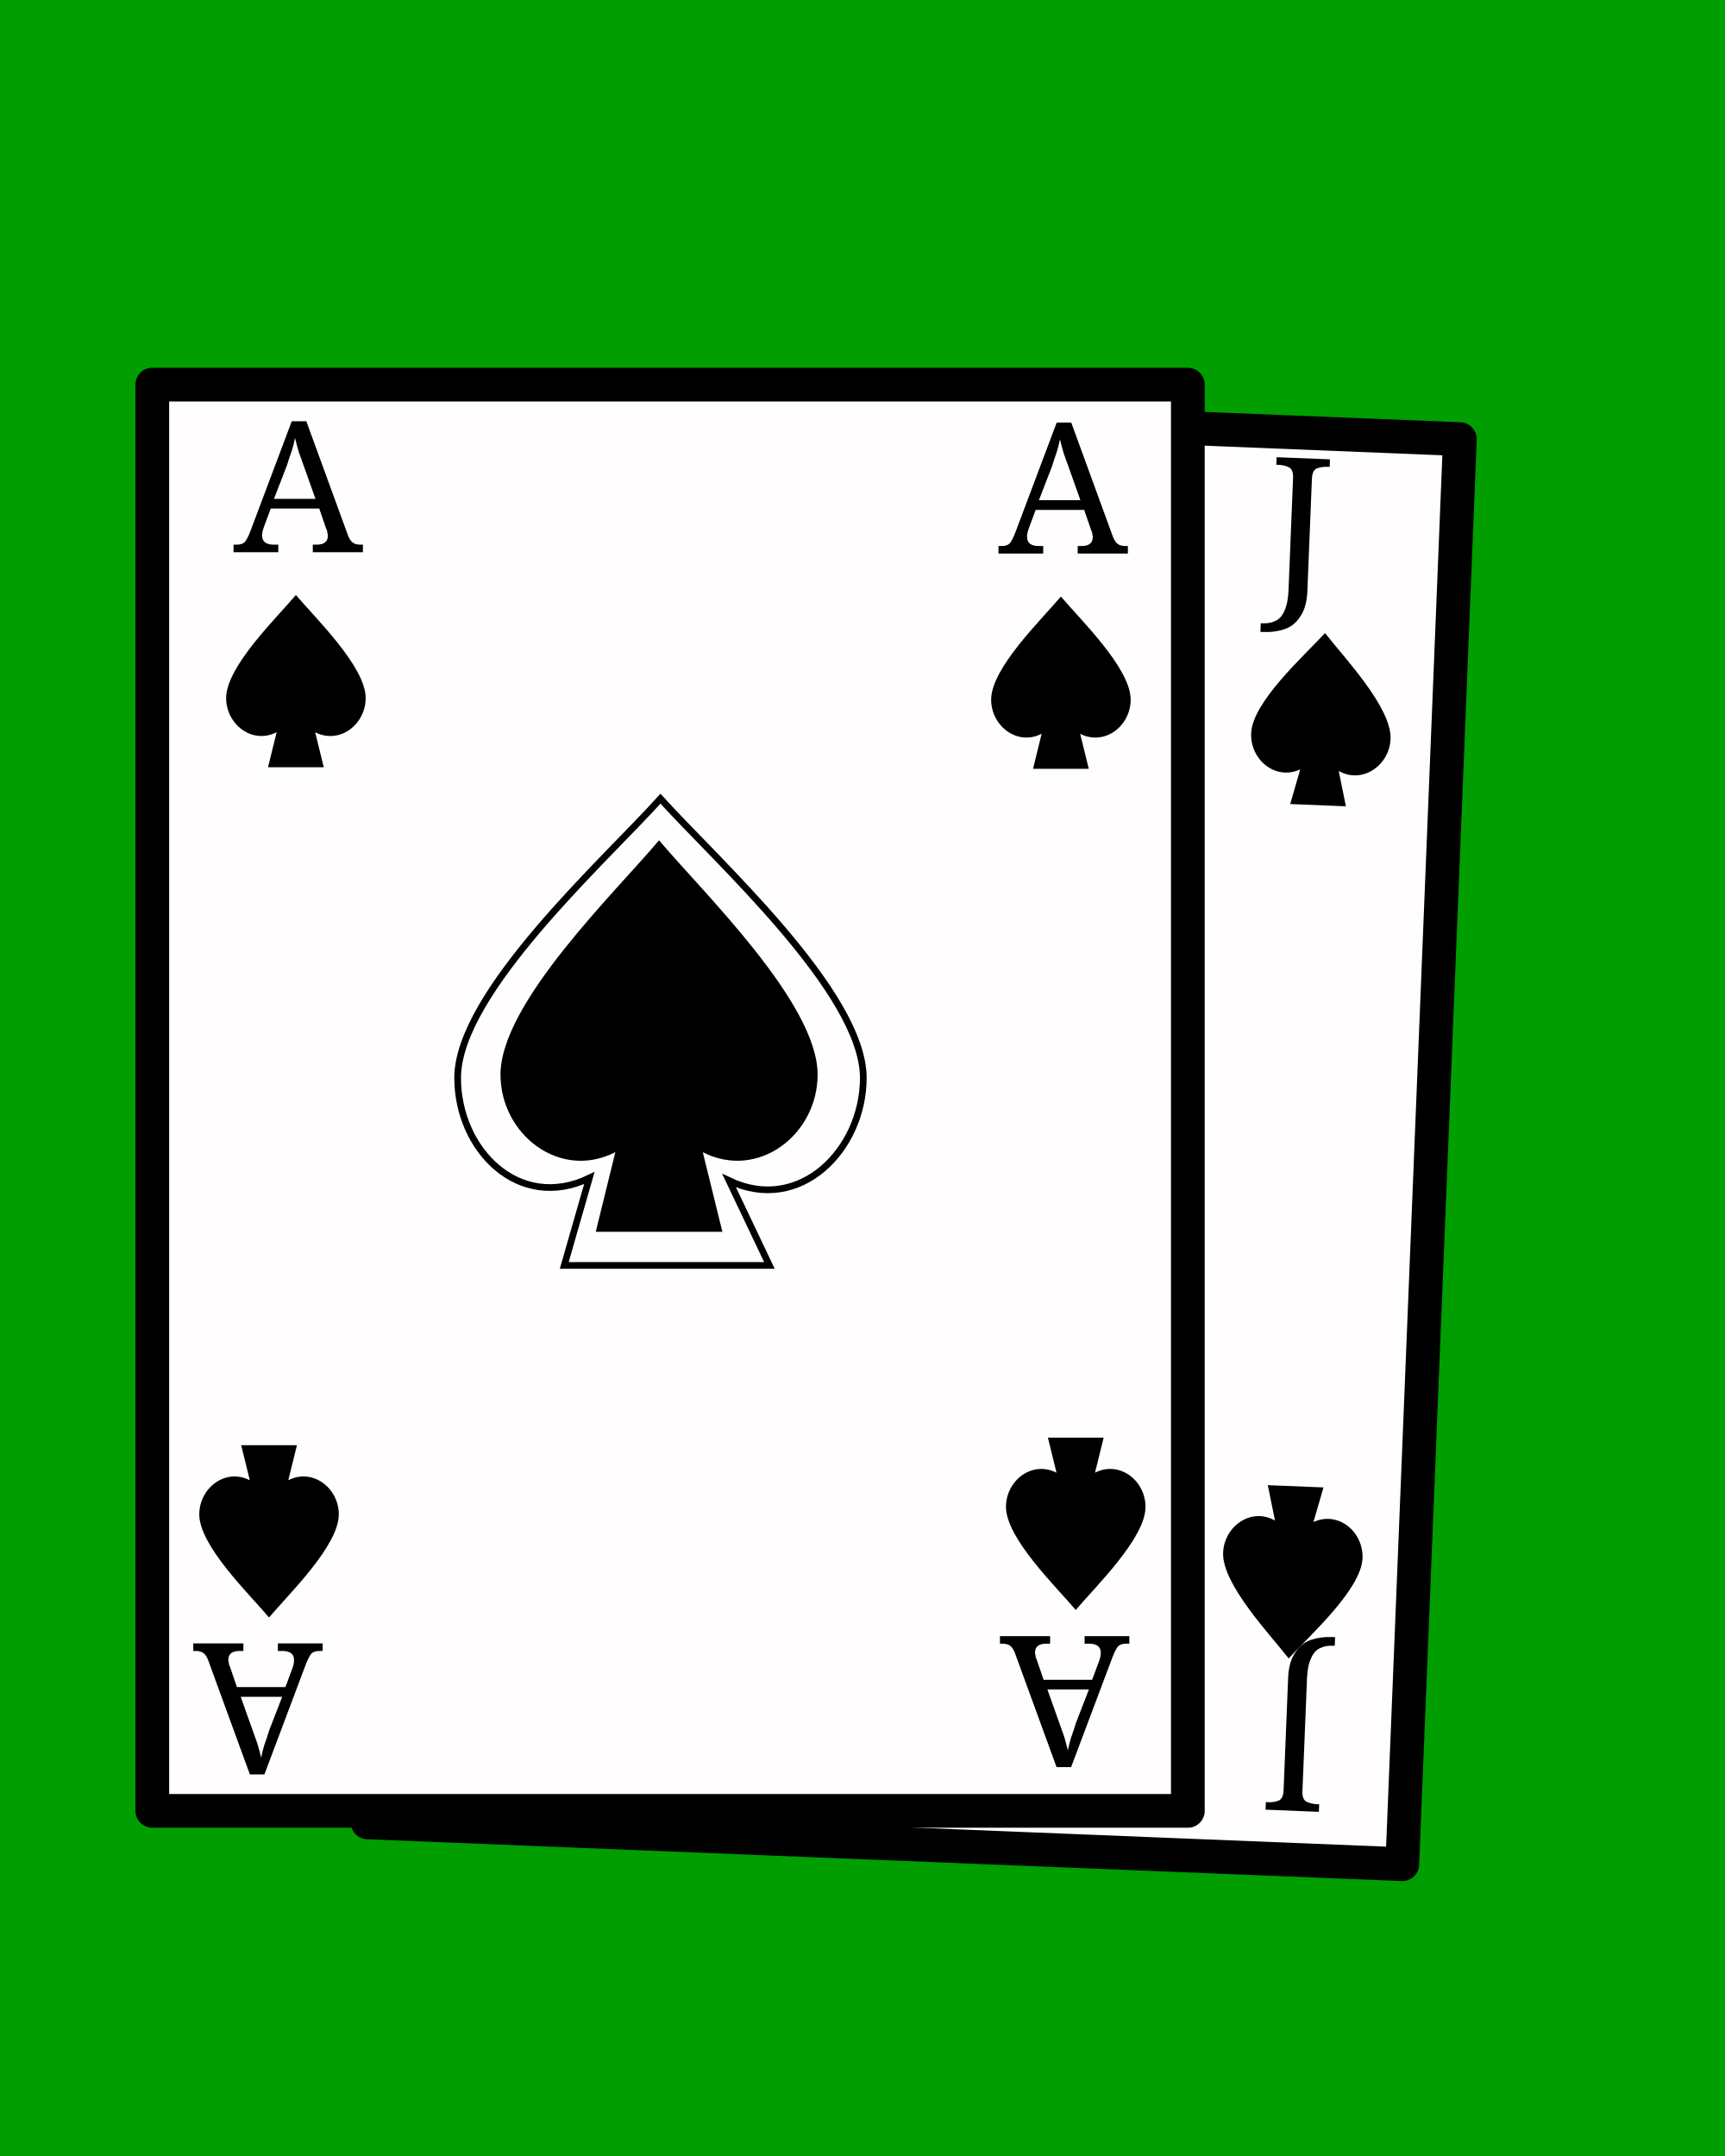
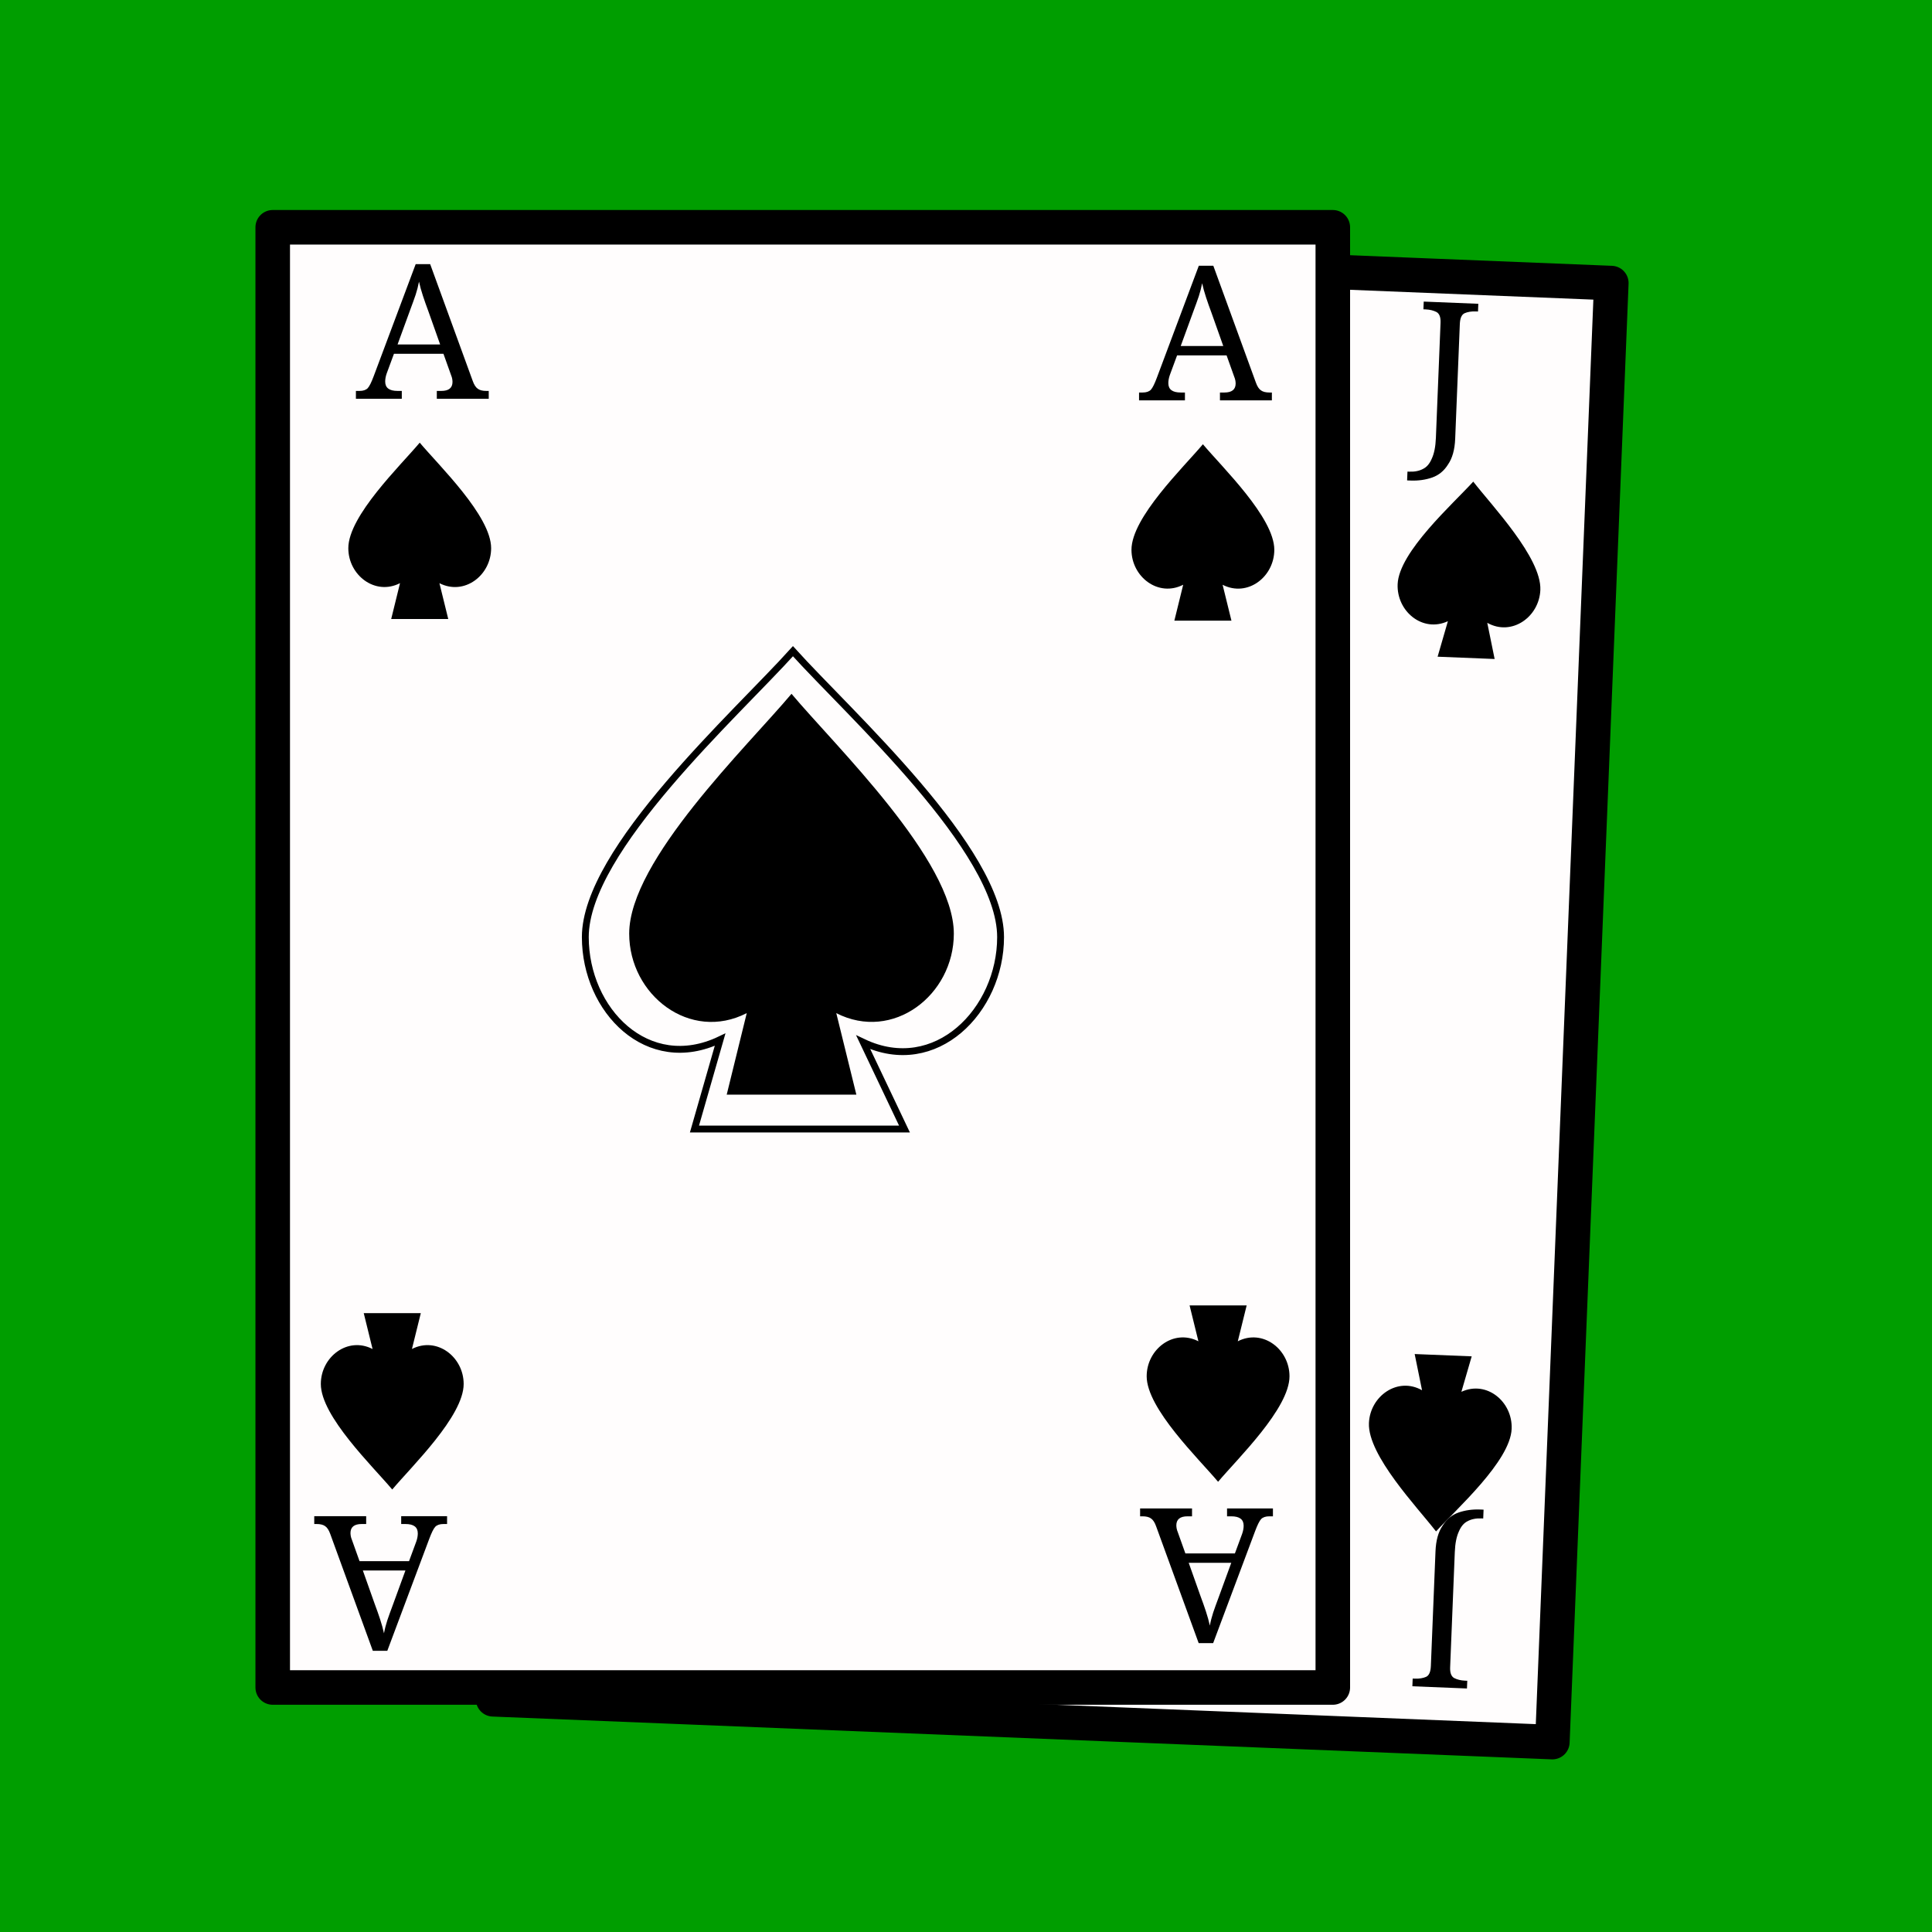
- <svg xmlns="http://www.w3.org/2000/svg" version="1.1" x="0px" y="0px" viewBox="0 0 50 62.5" enable-background="new 0 0 50 50" xml:space="preserve" id="svg10">
+ <svg xmlns="http://www.w3.org/2000/svg" version="1.1" x="0px" y="0px" viewBox="0 0 100 100" id="svg10">
  <defs id="defs14" />
-   <rect style="opacity:1;fill:#009e00;fill-opacity:1;fill-rule:nonzero;stroke:none;stroke-width:1.005;stroke-linecap:round;stroke-linejoin:round;stroke-miterlimit:4;stroke-dasharray:none;stroke-dashoffset:261.397;stroke-opacity:1;paint-order:markers fill stroke" id="rect902" width="52.233" height="66.18" x="-2.009" y="-1.807" />
-   <g id="g1048" transform="rotate(2.314045,23.49995,-721.6014)">
+   <rect style="opacity:1;fill:#009e00;fill-opacity:1;fill-rule:nonzero;stroke:none;stroke-width:1.912;stroke-linecap:round;stroke-linejoin:round;stroke-miterlimit:4;stroke-dasharray:none;stroke-dashoffset:261.397;stroke-opacity:1;paint-order:markers fill stroke" id="rect902" width="103.384" height="120.98" x="-1.38" y="-9.433" />
+   <g id="g1048" transform="matrix(1.826554,0.07381026,-0.07381026,1.826554,-47.1798,-11.42883)">
    <rect y="11.371" x="41.934" height="41.345" width="30.016" id="rect863-1" style="opacity:1;fill:#fffdfd;fill-opacity:1;fill-rule:nonzero;stroke:#000000;stroke-width:0.978;stroke-linecap:round;stroke-linejoin:round;stroke-miterlimit:4;stroke-dasharray:none;stroke-dashoffset:261.397;stroke-opacity:1;paint-order:markers fill stroke" />
    <path id="path859-4" d="M 69.227,41.895 H 67.611 L 67.861,42.911 C 67.156,42.548 66.396,43.135 66.396,43.901 66.396,44.816 67.871,46.236 68.418,46.889 68.965,46.237 70.44,44.815 70.44,43.901 70.44,43.135 69.682,42.549 68.976,42.91 Z" style="clip-rule:evenodd;fill-rule:evenodd" />
    <text transform="scale(-1)" id="text867-3-2" y="-47.497" x="-69.677" style="font-style:normal;font-variant:normal;font-weight:normal;font-stretch:normal;font-size:13.333px;line-height:20px;font-family:Georgia;-inkscape-font-specification:'Georgia, Normal';font-variant-ligatures:normal;font-variant-caps:normal;font-variant-numeric:normal;font-feature-settings:normal;text-align:start;letter-spacing:0px;word-spacing:0px;writing-mode:lr-tb;text-anchor:start;fill:#000000;fill-opacity:1;stroke:none;stroke-width:1px;stroke-linecap:butt;stroke-linejoin:miter;stroke-opacity:1" xml:space="preserve">
      <tspan style="font-style:normal;font-variant:normal;font-weight:normal;font-stretch:normal;font-size:5.333px;font-family:Georgia;-inkscape-font-specification:'Georgia, Normal';font-variant-ligatures:normal;font-variant-caps:normal;font-variant-numeric:normal;font-feature-settings:normal;text-align:start;writing-mode:lr-tb;text-anchor:start" y="-47.497" x="-69.677" id="tspan865-8-7">J</tspan>
    </text>
    <path id="path851-5-9" d="M 69.079,22.141 68.829,21.125 C 69.535,21.486 70.293,20.901 70.293,20.134 70.293,19.22 68.818,17.798 68.271,17.146 67.724,17.798 66.249,19.219 66.249,20.134 66.249,20.9 67.008,21.486 67.713,21.124 L 67.463,22.14 H 69.079 Z" style="clip-rule:evenodd;fill-rule:evenodd" />
    <text id="text867-8-9" y="15.903" x="66.462" style="font-style:normal;font-variant:normal;font-weight:normal;font-stretch:normal;font-size:13.333px;line-height:20px;font-family:Calibri;-inkscape-font-specification:'Calibri, Normal';font-variant-ligatures:normal;font-variant-caps:normal;font-variant-numeric:normal;font-feature-settings:normal;text-align:start;letter-spacing:0px;word-spacing:0px;writing-mode:lr-tb;text-anchor:start;fill:#000000;fill-opacity:1;stroke:none;stroke-width:1px;stroke-linecap:butt;stroke-linejoin:miter;stroke-opacity:1" xml:space="preserve">
      <tspan style="font-style:normal;font-variant:normal;font-weight:normal;font-stretch:normal;font-size:5.333px;font-family:Georgia;-inkscape-font-specification:'Georgia, Normal';font-variant-ligatures:normal;font-variant-caps:normal;font-variant-numeric:normal;font-feature-settings:normal;text-align:start;writing-mode:lr-tb;text-anchor:start" y="15.903" x="66.462" id="tspan865-9-2">J</tspan>
    </text>
  </g>
-   <rect style="opacity:1;fill:#fffdfd;fill-opacity:1;fill-rule:nonzero;stroke:#000000;stroke-width:0.978;stroke-linecap:round;stroke-linejoin:round;stroke-miterlimit:4;stroke-dasharray:none;stroke-dashoffset:261.397;stroke-opacity:1;paint-order:markers fill stroke" id="rect863" width="30.016" height="41.345" x="4.414" y="11.15" />
-   <path style="clip-rule:evenodd;fill-rule:evenodd" d="M 31.99,41.677 H 30.374 L 30.624,42.693 C 29.919,42.33 29.159,42.917 29.159,43.683 29.159,44.598 30.634,46.018 31.181,46.671 31.728,46.019 33.203,44.597 33.203,43.683 33.203,42.917 32.445,42.331 31.739,42.692 Z" id="path859" />
-   <path style="clip-rule:evenodd;fill-rule:evenodd;fill:none;stroke:none" d="M 35.283,3.912 V 41.737 H 11.457 V 3.912 Z" id="path855" />
-   <path style="clip-rule:evenodd;fill-rule:evenodd" d="M 9.385,22.243 9.135,21.227 C 9.841,21.588 10.599,21.003 10.599,20.236 10.599,19.322 9.124,17.9 8.577,17.248 8.03,17.9 6.555,19.321 6.555,20.236 6.555,21.002 7.314,21.588 8.019,21.226 L 7.769,22.242 H 9.385 Z" id="path851" />
-   <path style="clip-rule:evenodd;fill-rule:evenodd" d="M 23.699,31.15 C 23.699,29.073 20.347,25.841 19.103,24.359 17.859,25.843 14.507,29.071 14.507,31.15 14.507,32.89 16.232,34.224 17.836,33.4 L 17.268,35.709 H 20.939 L 20.371,33.401 C 21.976,34.221 23.699,32.89 23.699,31.15 Z" id="path2" />
-   <text xml:space="preserve" style="font-style:normal;font-variant:normal;font-weight:normal;font-stretch:normal;font-size:5.333px;line-height:20px;font-family:Georgia;-inkscape-font-specification:'Georgia, Normal';font-variant-ligatures:normal;font-variant-caps:normal;font-variant-numeric:normal;font-feature-settings:normal;text-align:start;letter-spacing:0px;word-spacing:0px;writing-mode:lr;text-anchor:start;fill:#000000;fill-opacity:1;stroke:none;stroke-width:1px;stroke-linecap:butt;stroke-linejoin:miter;stroke-opacity:1;" x="6.768" y="16.005" id="text867">
-     <tspan id="tspan865" x="6.768" y="16.005" style="font-style:normal;font-variant:normal;font-weight:normal;font-stretch:normal;font-size:5.333px;font-family:Georgia;-inkscape-font-specification:'Georgia, Normal';font-variant-ligatures:normal;font-variant-caps:normal;font-variant-numeric:normal;font-feature-settings:normal;text-align:start;writing-mode:lr;text-anchor:start;">A</tspan>
+   <rect style="opacity:1;fill:#fffdfd;fill-opacity:1;fill-rule:nonzero;stroke:#000000;stroke-width:1.788;stroke-linecap:round;stroke-linejoin:round;stroke-miterlimit:4;stroke-dasharray:none;stroke-dashoffset:261.397;stroke-opacity:1;paint-order:markers fill stroke" id="rect863" width="54.87" height="75.58" x="14.116" y="11.764" />
+   <path style="clip-rule:evenodd;fill-rule:evenodd;stroke-width:1.828" d="M 64.527,67.568 H 61.573 L 62.03,69.425 C 60.741,68.762 59.352,69.835 59.352,71.235 59.352,72.908 62.048,75.504 63.048,76.697 64.048,75.506 66.744,72.906 66.744,71.235 66.744,69.835 65.359,68.764 64.068,69.424 Z" id="path859" />
+   <path style="clip-rule:evenodd;fill:none;fill-rule:evenodd;stroke:none;stroke-width:1.828" d="M 70.546,-1.468 V 67.678 H 26.991 V -1.468 Z" id="path855" />
+   <path style="clip-rule:evenodd;fill-rule:evenodd;stroke-width:1.828" d="M 23.202,32.043 22.745,30.186 C 24.036,30.845 25.421,29.776 25.421,28.374 25.421,26.703 22.725,24.104 21.725,22.912 20.725,24.104 18.029,26.701 18.029,28.374 18.029,29.774 19.416,30.845 20.705,30.184 L 20.248,32.041 H 23.202 Z" id="path851" />
+   <path style="clip-rule:evenodd;fill-rule:evenodd;stroke-width:1.828" d="M 49.37,48.325 C 49.37,44.528 43.242,38.62 40.968,35.911 38.694,38.624 32.567,44.525 32.567,48.325 32.567,51.506 35.72,53.945 38.652,52.438 L 37.614,56.659 H 44.325 L 43.286,52.44 C 46.22,53.939 49.37,51.506 49.37,48.325 Z" id="path2" />
+   <text xml:space="preserve" style="font-style:normal;font-variant:normal;font-weight:normal;font-stretch:normal;font-size:9.75px;line-height:36.561px;font-family:Georgia;-inkscape-font-specification:'Georgia, Normal';font-variant-ligatures:normal;font-variant-caps:normal;font-variant-numeric:normal;font-feature-settings:normal;text-align:start;letter-spacing:0px;word-spacing:0px;writing-mode:lr-tb;text-anchor:start;fill:#000000;fill-opacity:1;stroke:none;stroke-width:1.828px;stroke-linecap:butt;stroke-linejoin:miter;stroke-opacity:1" x="18.42" y="20.64" id="text867">
+     <tspan id="tspan865" x="18.42" y="20.64" style="font-style:normal;font-variant:normal;font-weight:normal;font-stretch:normal;font-size:9.75px;font-family:Georgia;-inkscape-font-specification:'Georgia, Normal';font-variant-ligatures:normal;font-variant-caps:normal;font-variant-numeric:normal;font-feature-settings:normal;text-align:start;writing-mode:lr-tb;text-anchor:start;stroke-width:1.828px">A</tspan>
  </text>
-   <text xml:space="preserve" style="font-style:normal;font-variant:normal;font-weight:normal;font-stretch:normal;font-size:5.333px;line-height:20px;font-family:Georgia;-inkscape-font-specification:'Georgia, Normal';font-variant-ligatures:normal;font-variant-caps:normal;font-variant-numeric:normal;font-feature-settings:normal;text-align:start;letter-spacing:0px;word-spacing:0px;writing-mode:lr;text-anchor:start;fill:#000000;fill-opacity:1;stroke:none;stroke-width:1px;stroke-linecap:butt;stroke-linejoin:miter;stroke-opacity:1;" x="-32.734" y="-47.426" id="text867-3" transform="scale(-1)">
-     <tspan id="tspan865-8" x="-32.734" y="-47.426" style="font-style:normal;font-variant:normal;font-weight:normal;font-stretch:normal;font-size:5.333px;font-family:Georgia;-inkscape-font-specification:'Georgia, Normal';font-variant-ligatures:normal;font-variant-caps:normal;font-variant-numeric:normal;font-feature-settings:normal;text-align:start;writing-mode:lr;text-anchor:start;">A</tspan>
+   <text xml:space="preserve" style="font-style:normal;font-variant:normal;font-weight:normal;font-stretch:normal;font-size:9.75px;line-height:36.561px;font-family:Georgia;-inkscape-font-specification:'Georgia, Normal';font-variant-ligatures:normal;font-variant-caps:normal;font-variant-numeric:normal;font-feature-settings:normal;text-align:start;letter-spacing:0px;word-spacing:0px;writing-mode:lr-tb;text-anchor:start;fill:#000000;fill-opacity:1;stroke:none;stroke-width:1.828px;stroke-linecap:butt;stroke-linejoin:miter;stroke-opacity:1" x="-65.887" y="-78.078" id="text867-3" transform="scale(-1)">
+     <tspan id="tspan865-8" x="-65.887" y="-78.078" style="font-style:normal;font-variant:normal;font-weight:normal;font-stretch:normal;font-size:9.75px;font-family:Georgia;-inkscape-font-specification:'Georgia, Normal';font-variant-ligatures:normal;font-variant-caps:normal;font-variant-numeric:normal;font-feature-settings:normal;text-align:start;writing-mode:lr-tb;text-anchor:start;stroke-width:1.828px">A</tspan>
  </text>
-   <path style="clip-rule:evenodd;fill-rule:evenodd" d="M 31.559,22.288 31.309,21.272 C 32.015,21.633 32.773,21.048 32.773,20.281 32.773,19.367 31.298,17.945 30.751,17.293 30.204,17.945 28.729,19.366 28.729,20.281 28.729,21.047 29.488,21.633 30.193,21.271 L 29.943,22.287 H 31.559 Z" id="path851-5" />
-   <text xml:space="preserve" style="font-style:normal;font-variant:normal;font-weight:normal;font-stretch:normal;font-size:5.333px;line-height:20px;font-family:Georgia;-inkscape-font-specification:'Georgia, Normal';font-variant-ligatures:normal;font-variant-caps:normal;font-variant-numeric:normal;font-feature-settings:normal;text-align:start;letter-spacing:0px;word-spacing:0px;writing-mode:lr;text-anchor:start;fill:#000000;fill-opacity:1;stroke:none;stroke-width:1px;stroke-linecap:butt;stroke-linejoin:miter;stroke-opacity:1;" x="28.943" y="16.05" id="text867-8">
-     <tspan id="tspan865-9" x="28.943" y="16.05" style="font-style:normal;font-variant:normal;font-weight:normal;font-stretch:normal;font-size:5.333px;font-family:Georgia;-inkscape-font-specification:'Georgia, Normal';font-variant-ligatures:normal;font-variant-caps:normal;font-variant-numeric:normal;font-feature-settings:normal;text-align:start;writing-mode:lr;text-anchor:start;">A</tspan>
+   <path style="clip-rule:evenodd;fill-rule:evenodd;stroke-width:1.828" d="M 63.739,32.125 63.282,30.268 C 64.572,30.928 65.958,29.859 65.958,28.456 65.958,26.786 63.262,24.186 62.262,22.994 61.262,24.186 58.565,26.784 58.565,28.456 58.565,29.857 59.953,30.928 61.242,30.266 L 60.785,32.124 H 63.739 Z" id="path851-5" />
+   <text xml:space="preserve" style="font-style:normal;font-variant:normal;font-weight:normal;font-stretch:normal;font-size:9.75px;line-height:36.561px;font-family:Georgia;-inkscape-font-specification:'Georgia, Normal';font-variant-ligatures:normal;font-variant-caps:normal;font-variant-numeric:normal;font-feature-settings:normal;text-align:start;letter-spacing:0px;word-spacing:0px;writing-mode:lr-tb;text-anchor:start;fill:#000000;fill-opacity:1;stroke:none;stroke-width:1.828px;stroke-linecap:butt;stroke-linejoin:miter;stroke-opacity:1" x="58.956" y="20.722" id="text867-8">
+     <tspan id="tspan865-9" x="58.956" y="20.722" style="font-style:normal;font-variant:normal;font-weight:normal;font-stretch:normal;font-size:9.75px;font-family:Georgia;-inkscape-font-specification:'Georgia, Normal';font-variant-ligatures:normal;font-variant-caps:normal;font-variant-numeric:normal;font-feature-settings:normal;text-align:start;writing-mode:lr-tb;text-anchor:start;stroke-width:1.828px">A</tspan>
  </text>
-   <path style="clip-rule:evenodd;fill-rule:evenodd" d="M 8.607,41.895 H 6.991 L 7.241,42.911 C 6.536,42.548 5.776,43.135 5.776,43.901 5.776,44.816 7.251,46.236 7.798,46.889 8.345,46.237 9.82,44.815 9.82,43.901 9.82,43.135 9.062,42.549 8.356,42.91 Z" id="path859-7" />
-   <text xml:space="preserve" style="font-style:normal;font-variant:normal;font-weight:normal;font-stretch:normal;font-size:5.333px;line-height:20px;font-family:Georgia;-inkscape-font-specification:'Georgia, Normal';font-variant-ligatures:normal;font-variant-caps:normal;font-variant-numeric:normal;font-feature-settings:normal;text-align:start;letter-spacing:0px;word-spacing:0px;writing-mode:lr;text-anchor:start;fill:#000000;fill-opacity:1;stroke:none;stroke-width:1px;stroke-linecap:butt;stroke-linejoin:miter;stroke-opacity:1;" x="-9.351" y="-47.644" id="text867-3-6" transform="scale(-1)">
-     <tspan id="tspan865-8-4" x="-9.351" y="-47.644" style="font-style:normal;font-variant:normal;font-weight:normal;font-stretch:normal;font-size:5.333px;font-family:Georgia;-inkscape-font-specification:'Georgia, Normal';font-variant-ligatures:normal;font-variant-caps:normal;font-variant-numeric:normal;font-feature-settings:normal;text-align:start;writing-mode:lr;text-anchor:start;">A</tspan>
+   <path style="clip-rule:evenodd;fill-rule:evenodd;stroke-width:1.828" d="M 21.781,67.967 H 18.827 L 19.284,69.825 C 17.995,69.161 16.606,70.234 16.606,71.634 16.606,73.307 19.302,75.903 20.302,77.097 21.302,75.905 23.999,73.305 23.999,71.634 23.999,70.234 22.613,69.163 21.322,69.823 Z" id="path859-7" />
+   <text xml:space="preserve" style="font-style:normal;font-variant:normal;font-weight:normal;font-stretch:normal;font-size:9.75px;line-height:36.561px;font-family:Georgia;-inkscape-font-specification:'Georgia, Normal';font-variant-ligatures:normal;font-variant-caps:normal;font-variant-numeric:normal;font-feature-settings:normal;text-align:start;letter-spacing:0px;word-spacing:0px;writing-mode:lr-tb;text-anchor:start;fill:#000000;fill-opacity:1;stroke:none;stroke-width:1.828px;stroke-linecap:butt;stroke-linejoin:miter;stroke-opacity:1" x="-23.141" y="-78.477" id="text867-3-6" transform="scale(-1)">
+     <tspan id="tspan865-8-4" x="-23.141" y="-78.477" style="font-style:normal;font-variant:normal;font-weight:normal;font-stretch:normal;font-size:9.75px;font-family:Georgia;-inkscape-font-specification:'Georgia, Normal';font-variant-ligatures:normal;font-variant-caps:normal;font-variant-numeric:normal;font-feature-settings:normal;text-align:start;writing-mode:lr-tb;text-anchor:start;stroke-width:1.828px">A</tspan>
  </text>
  <flowRoot xml:space="preserve" id="flowRoot1033" style="fill:black;stroke:none;stroke-opacity:1;stroke-width:1px;stroke-linejoin:miter;stroke-linecap:butt;fill-opacity:1;font-family:Calibri;font-style:normal;font-weight:normal;font-size:13.333px;line-height:20px;letter-spacing:0px;word-spacing:0px;-inkscape-font-specification:'Calibri, Normal';font-stretch:normal;font-variant:normal;text-anchor:start;text-align:start;writing-mode:lr;font-variant-ligatures:normal;font-variant-caps:normal;font-variant-numeric:normal;font-feature-settings:normal">
    <flowRegion id="flowRegion1035">
      <rect id="rect1037" width="67.388" height="61.502" x="31.193" y="-0.768" />
    </flowRegion>
    <flowPara id="flowPara1039" />
  </flowRoot>
-   <path style="clip-rule:evenodd;fill:none;fill-rule:evenodd;stroke:#000000;stroke-width:0.194;stroke-miterlimit:4;stroke-dasharray:none;stroke-opacity:1" d="M 25.023,31.248 C 25.023,28.772 20.735,24.919 19.144,23.153 17.553,24.922 13.265,28.77 13.265,31.248 13.265,33.322 15.03,35.133 17.082,34.151 L 16.355,36.683 H 22.302 L 21.134,34.226 C 23.187,35.203 25.023,33.322 25.023,31.248 Z" id="path2-5" />
+   <path style="clip-rule:evenodd;fill:none;fill-rule:evenodd;stroke:#000000;stroke-width:0.355;stroke-miterlimit:4;stroke-dasharray:none;stroke-opacity:1" d="M 51.79,48.504 C 51.79,43.978 43.952,36.935 41.043,33.706 38.134,36.94 30.296,43.974 30.296,48.504 30.296,52.296 33.523,55.607 37.273,53.811 L 35.945,58.439 H 46.816 L 44.681,53.948 C 48.434,55.734 51.79,52.296 51.79,48.504 Z" id="path2-5" />
</svg>
